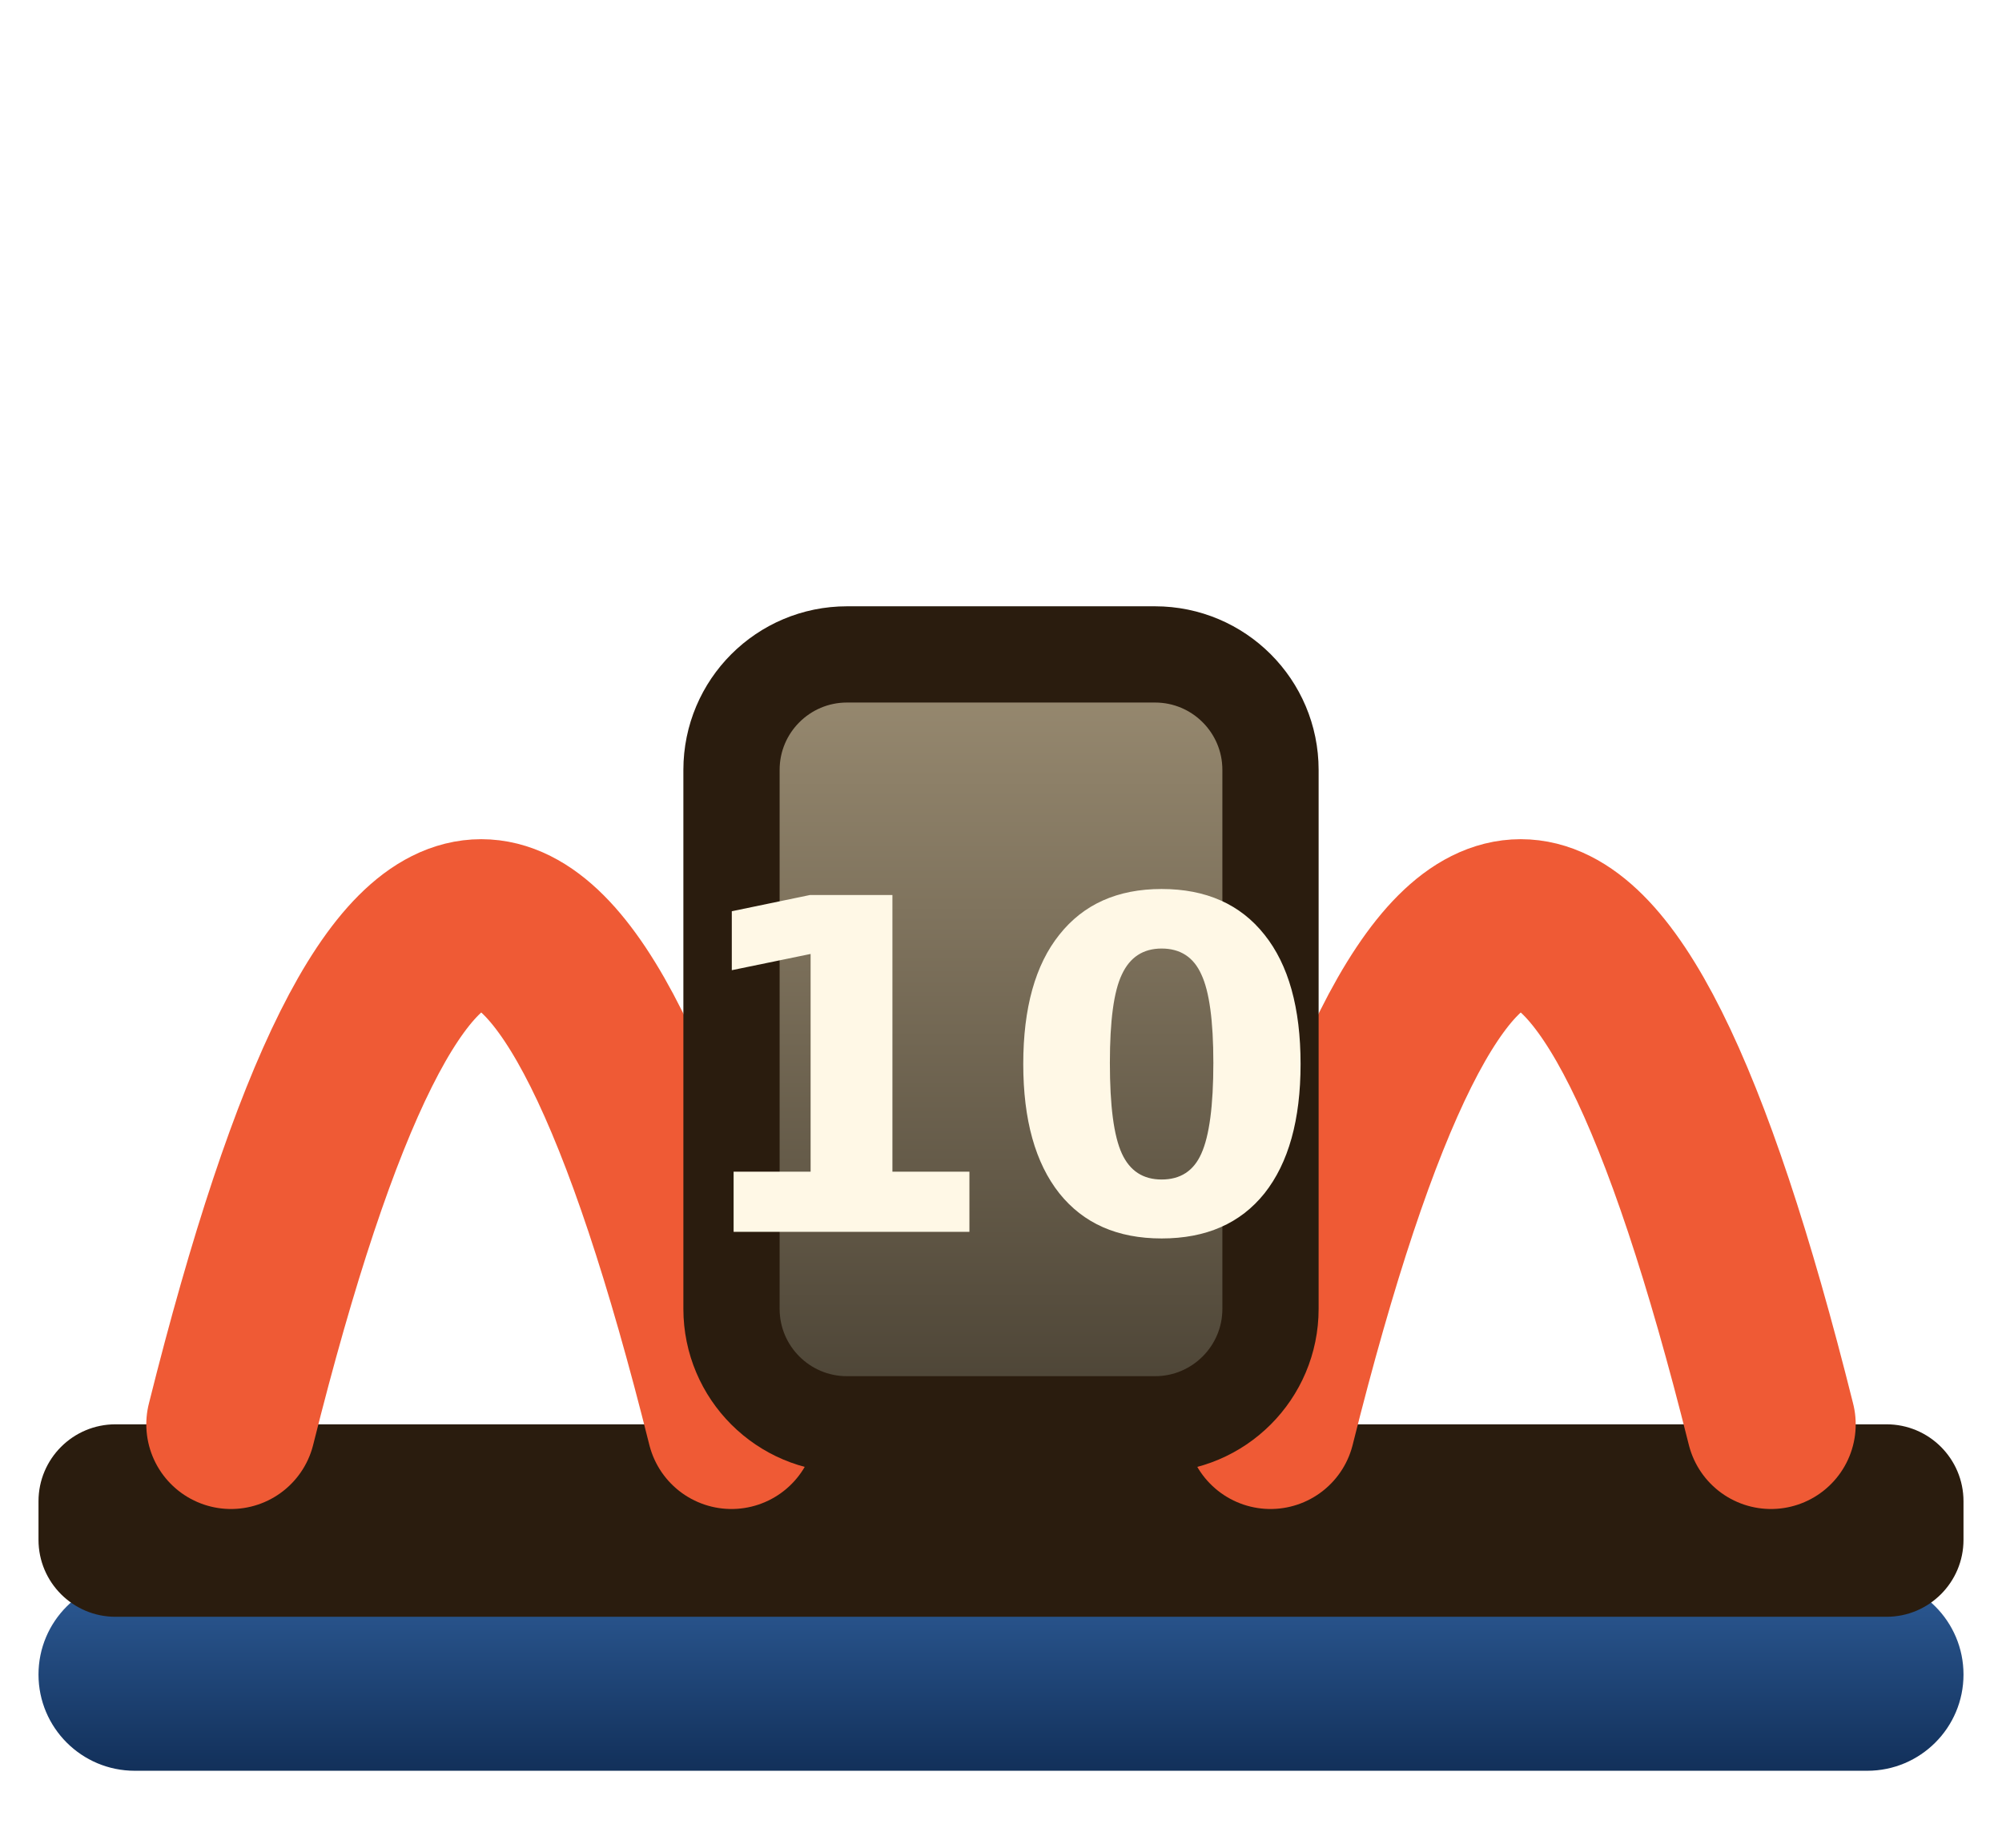
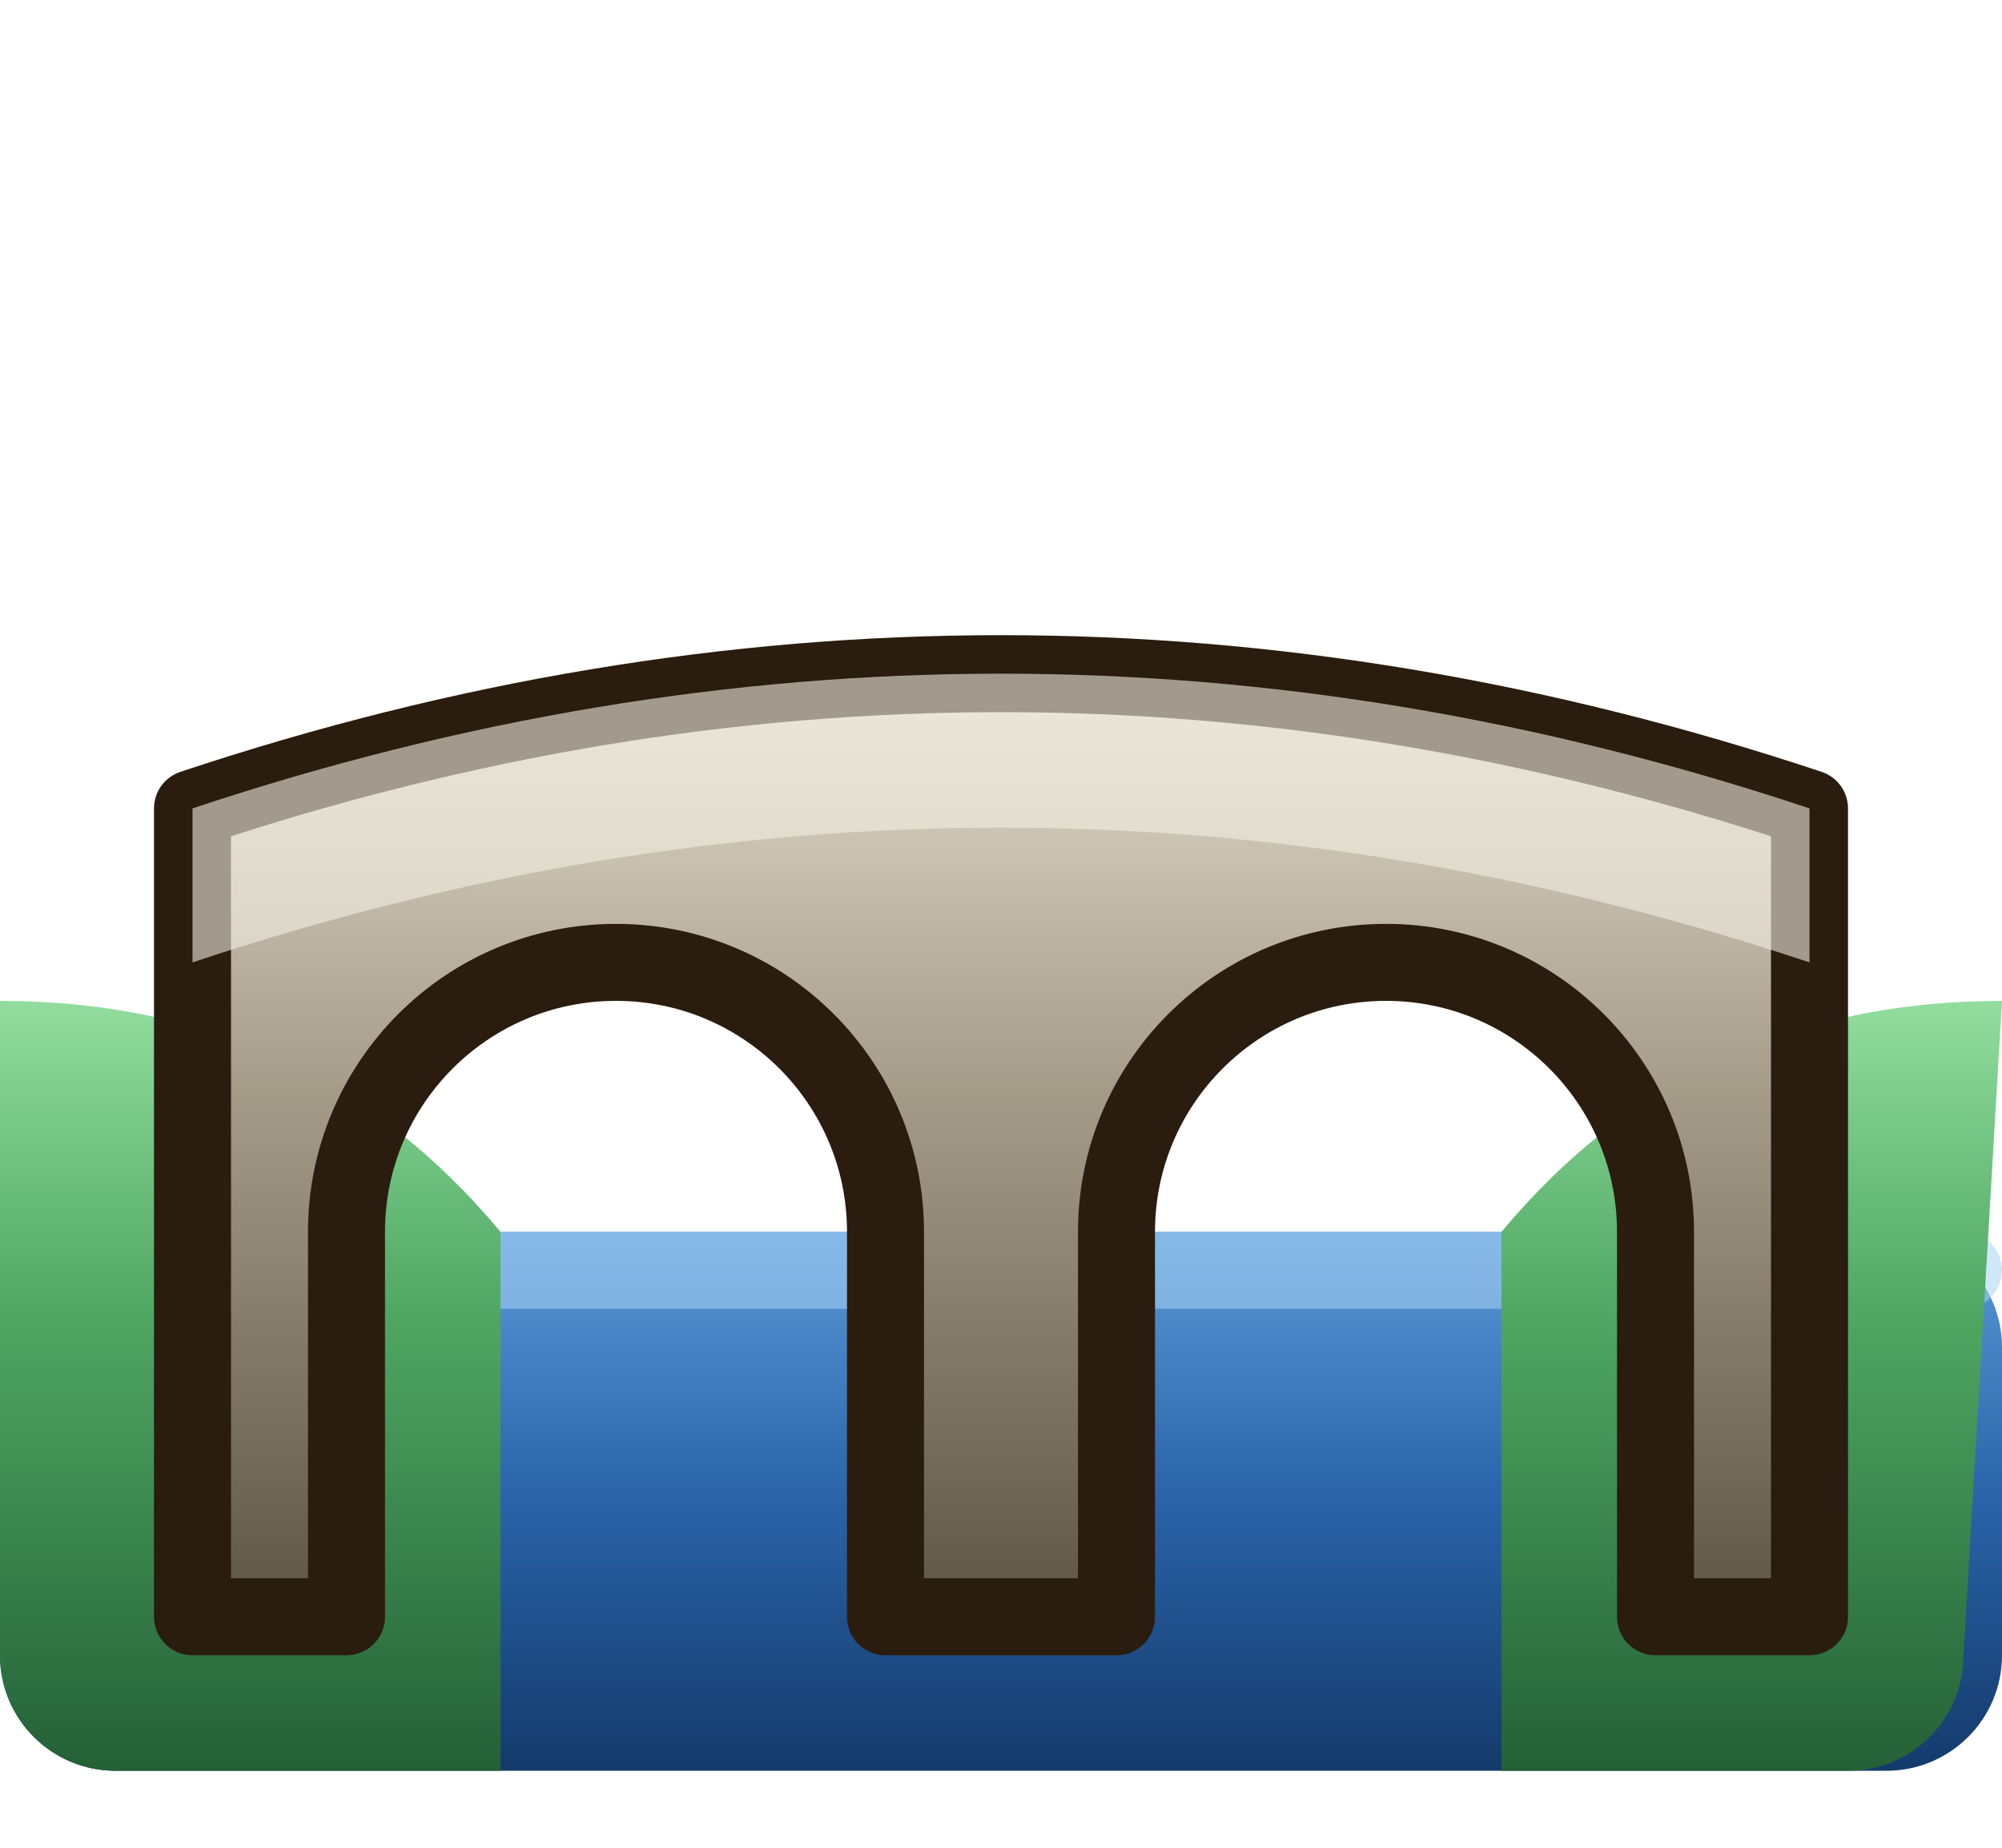
<svg xmlns="http://www.w3.org/2000/svg" viewBox="0 0 52 48" width="52" height="48" role="img" aria-label="Burggraben">
  <defs>
+     <linearGradient id="gGrabenWasser" x1="0" y1="0" x2="0" y2="1">
+       <stop offset="0" stop-color="#5b9ad8" />
+       <stop offset=".5" stop-color="#2a63a8" />
+       <stop offset="1" stop-color="#143a6b" />
+     </linearGradient>
+     <linearGradient id="gGrabenUfer" x1="0" y1="0" x2="0" y2="1">
+       <stop offset="0" stop-color="#93dd9e" />
+       <stop offset=".4" stop-color="#4fa863" />
+       <stop offset="1" stop-color="#246036" />
+     </linearGradient>
    <linearGradient id="gGrabenStein" x1="0" y1="0" x2="0" y2="1">
-       <stop offset="0" stop-color="#9a8c72" />
-       <stop offset="1" stop-color="#4a4234" />
-     </linearGradient>
-     <linearGradient id="gGrabenWasser" x1="0" y1="0" x2="0" y2="1">
-       <stop offset="0" stop-color="#2d5b96" />
-       <stop offset="1" stop-color="#12305a" />
+       <stop offset="0" stop-color="#e2dcce" />
+       <stop offset=".45" stop-color="#a49a88" />
+       <stop offset="1" stop-color="#5d5647" />
    </linearGradient>
  </defs>
-   <rect x="1" y="41" width="50" height="5" rx="2.5" fill="url(#gGrabenWasser)" />
-   <rect x="1" y="37" width="50" height="5" rx="2" fill="#2a1c0e" />
-   <path d="M6 37Q12.5 11 19 37" fill="none" stroke="#ef5a35" stroke-width="4.4" stroke-linecap="round" />
-   <path d="M33 37Q39.5 11 46 37" fill="none" stroke="#ef5a35" stroke-width="4.4" stroke-linecap="round" />
-   <rect x="19" y="17" width="14" height="20" rx="3" fill="url(#gGrabenStein)" stroke="#2a1c0e" stroke-width="2.5" />
-   <text x="26" y="32" text-anchor="middle" font-family="Verdana,DejaVu Sans,sans-serif" font-size="12" font-weight="bold" fill="#fff8e6">10</text>
+   <rect x="0" y="32" width="52" height="14" rx="3" fill="url(#gGrabenWasser)" />
+   <rect x="0" y="32" width="52" height="2" rx="1" fill="#a9d4f5" opacity=".55" />
+   <path d="M0 26q8 0 13 6v14H3a3 3 0 0 1-3-3z" fill="url(#gGrabenUfer)" />
+   <path d="M52 26q-8 0-13 6v14h9a3 3 0 0 0 3-3z" fill="url(#gGrabenUfer)" />
+   <path d="M5 42V21Q26 14 47 21v21h-4V32a7 7 0 0 0-14 0v10h-6V32a7 7 0 0 0-14 0v10z" fill="url(#gGrabenStein)" stroke="#2a1c0e" stroke-width="2" stroke-linejoin="round" />
+   <path d="M5 21Q26 14 47 21v4Q26 18 5 25z" fill="#f4efe2" opacity=".6" />
</svg>
